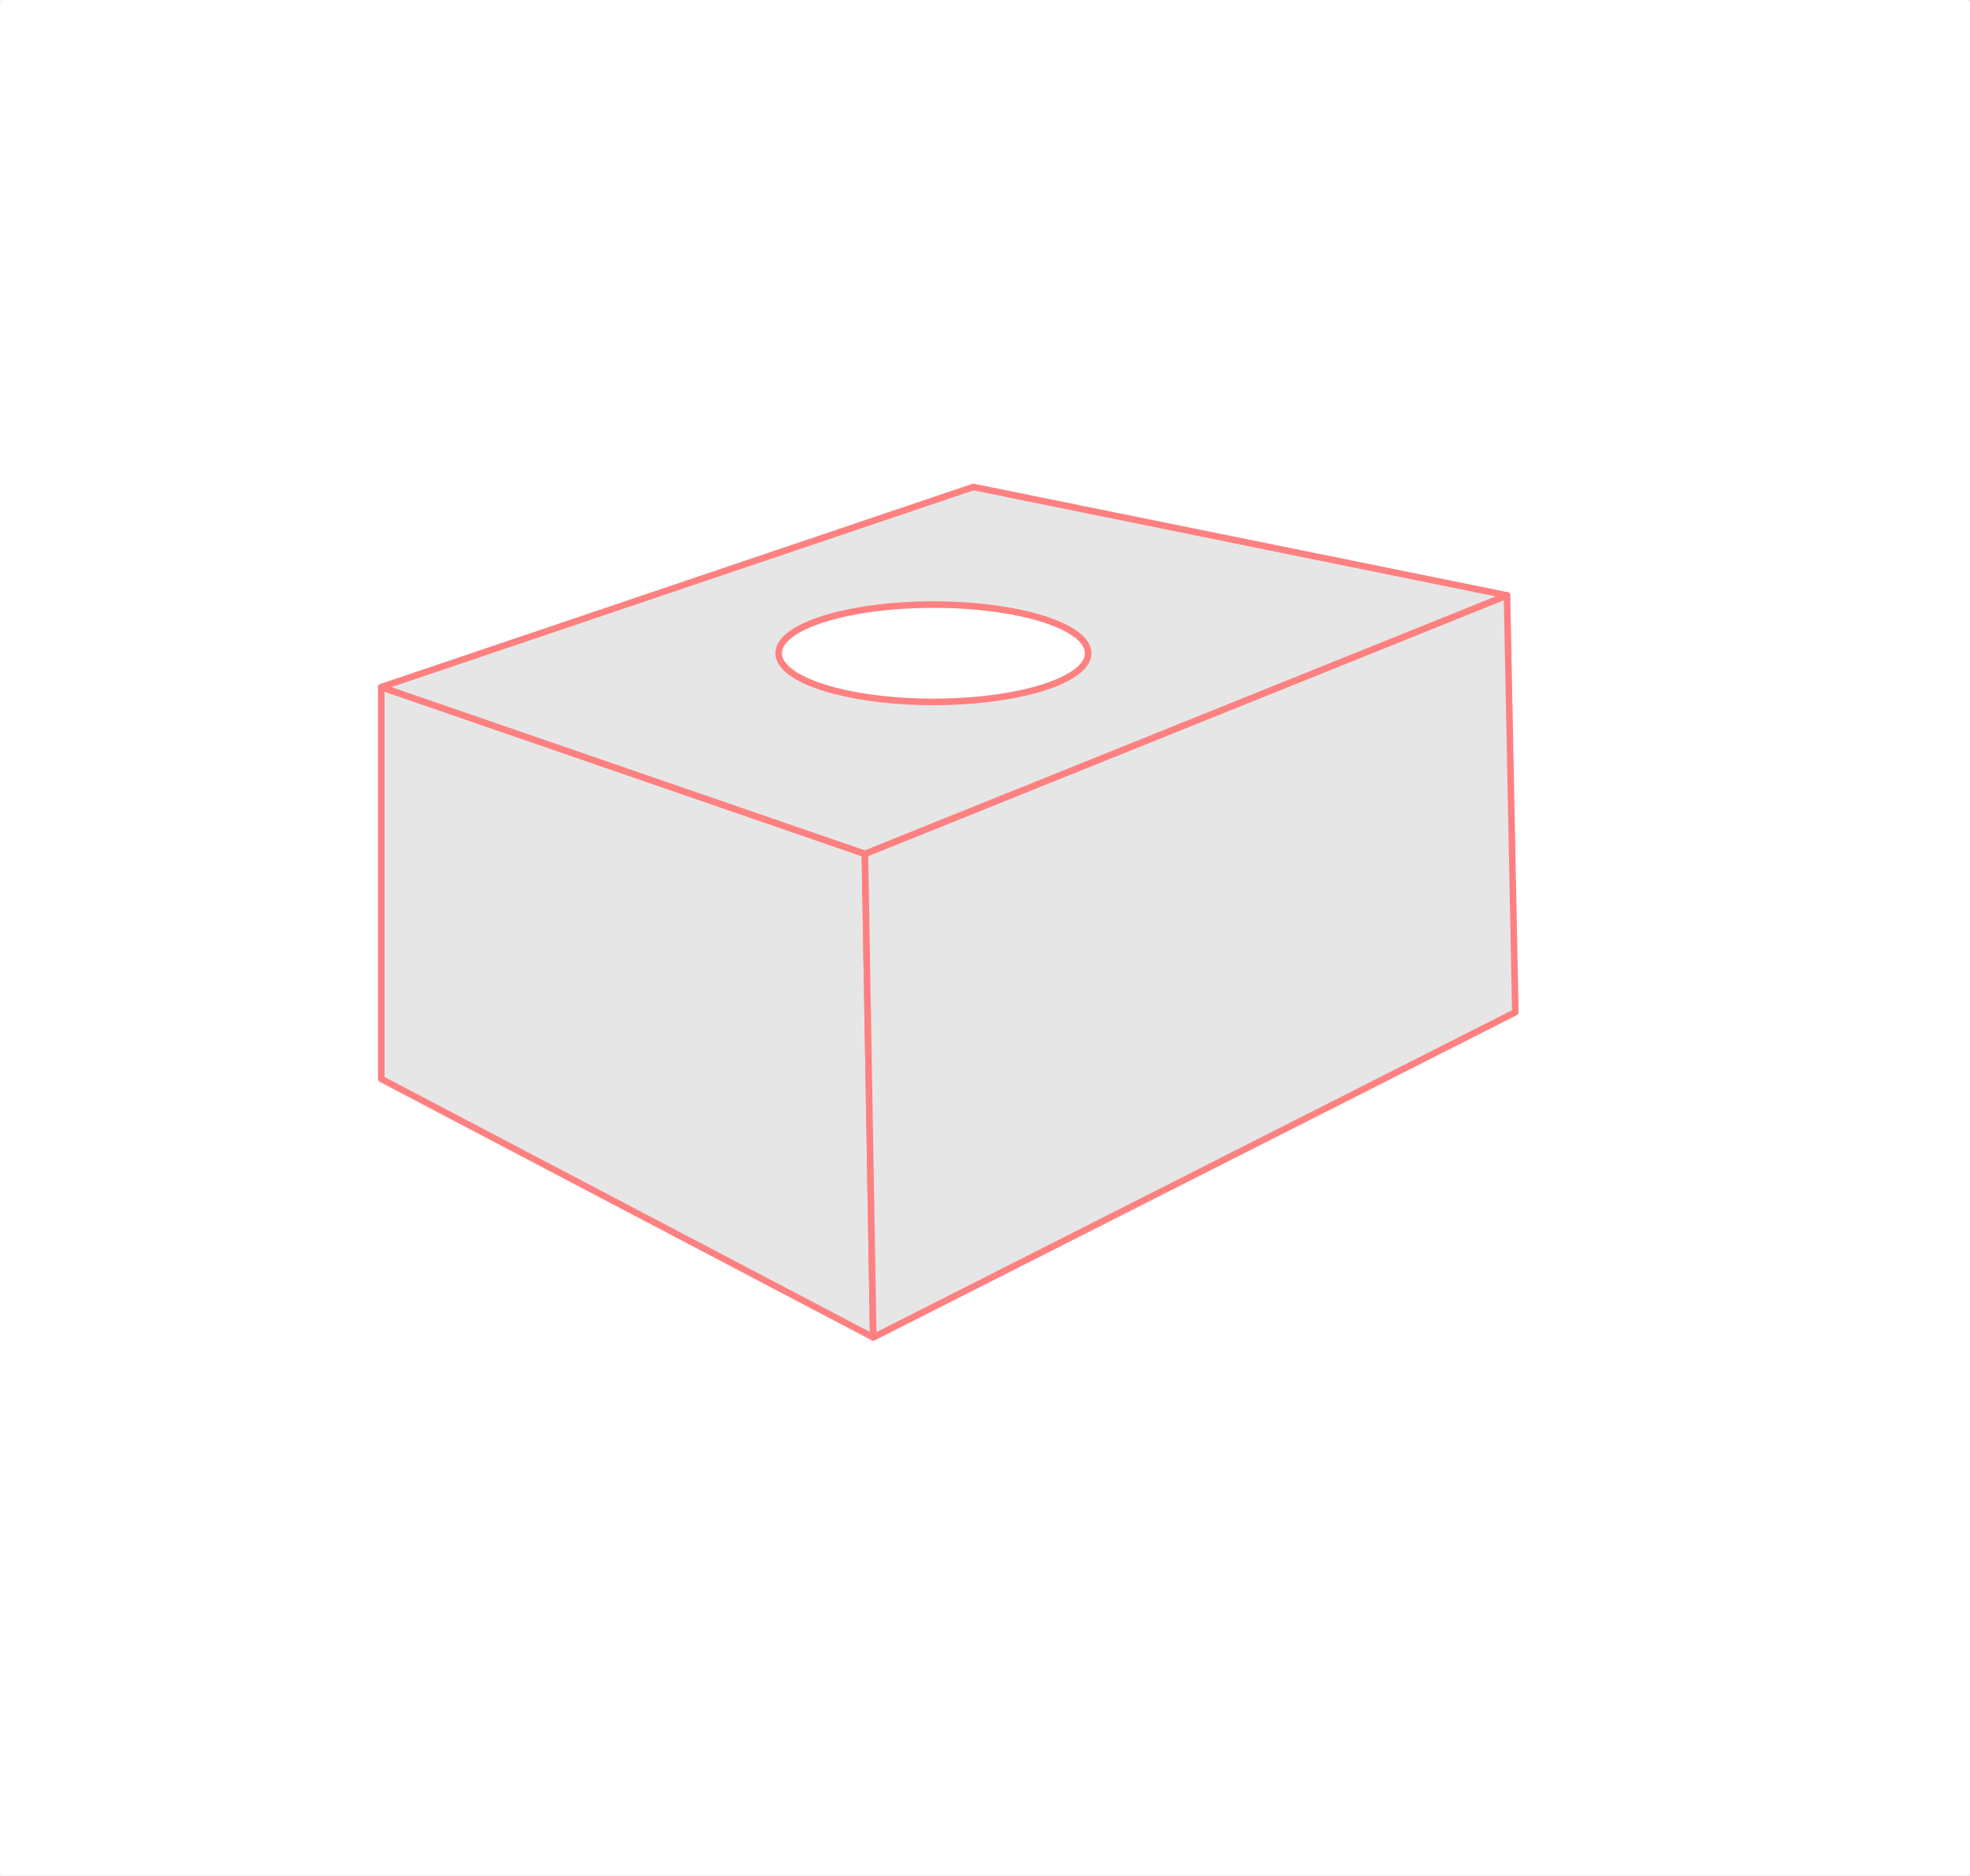
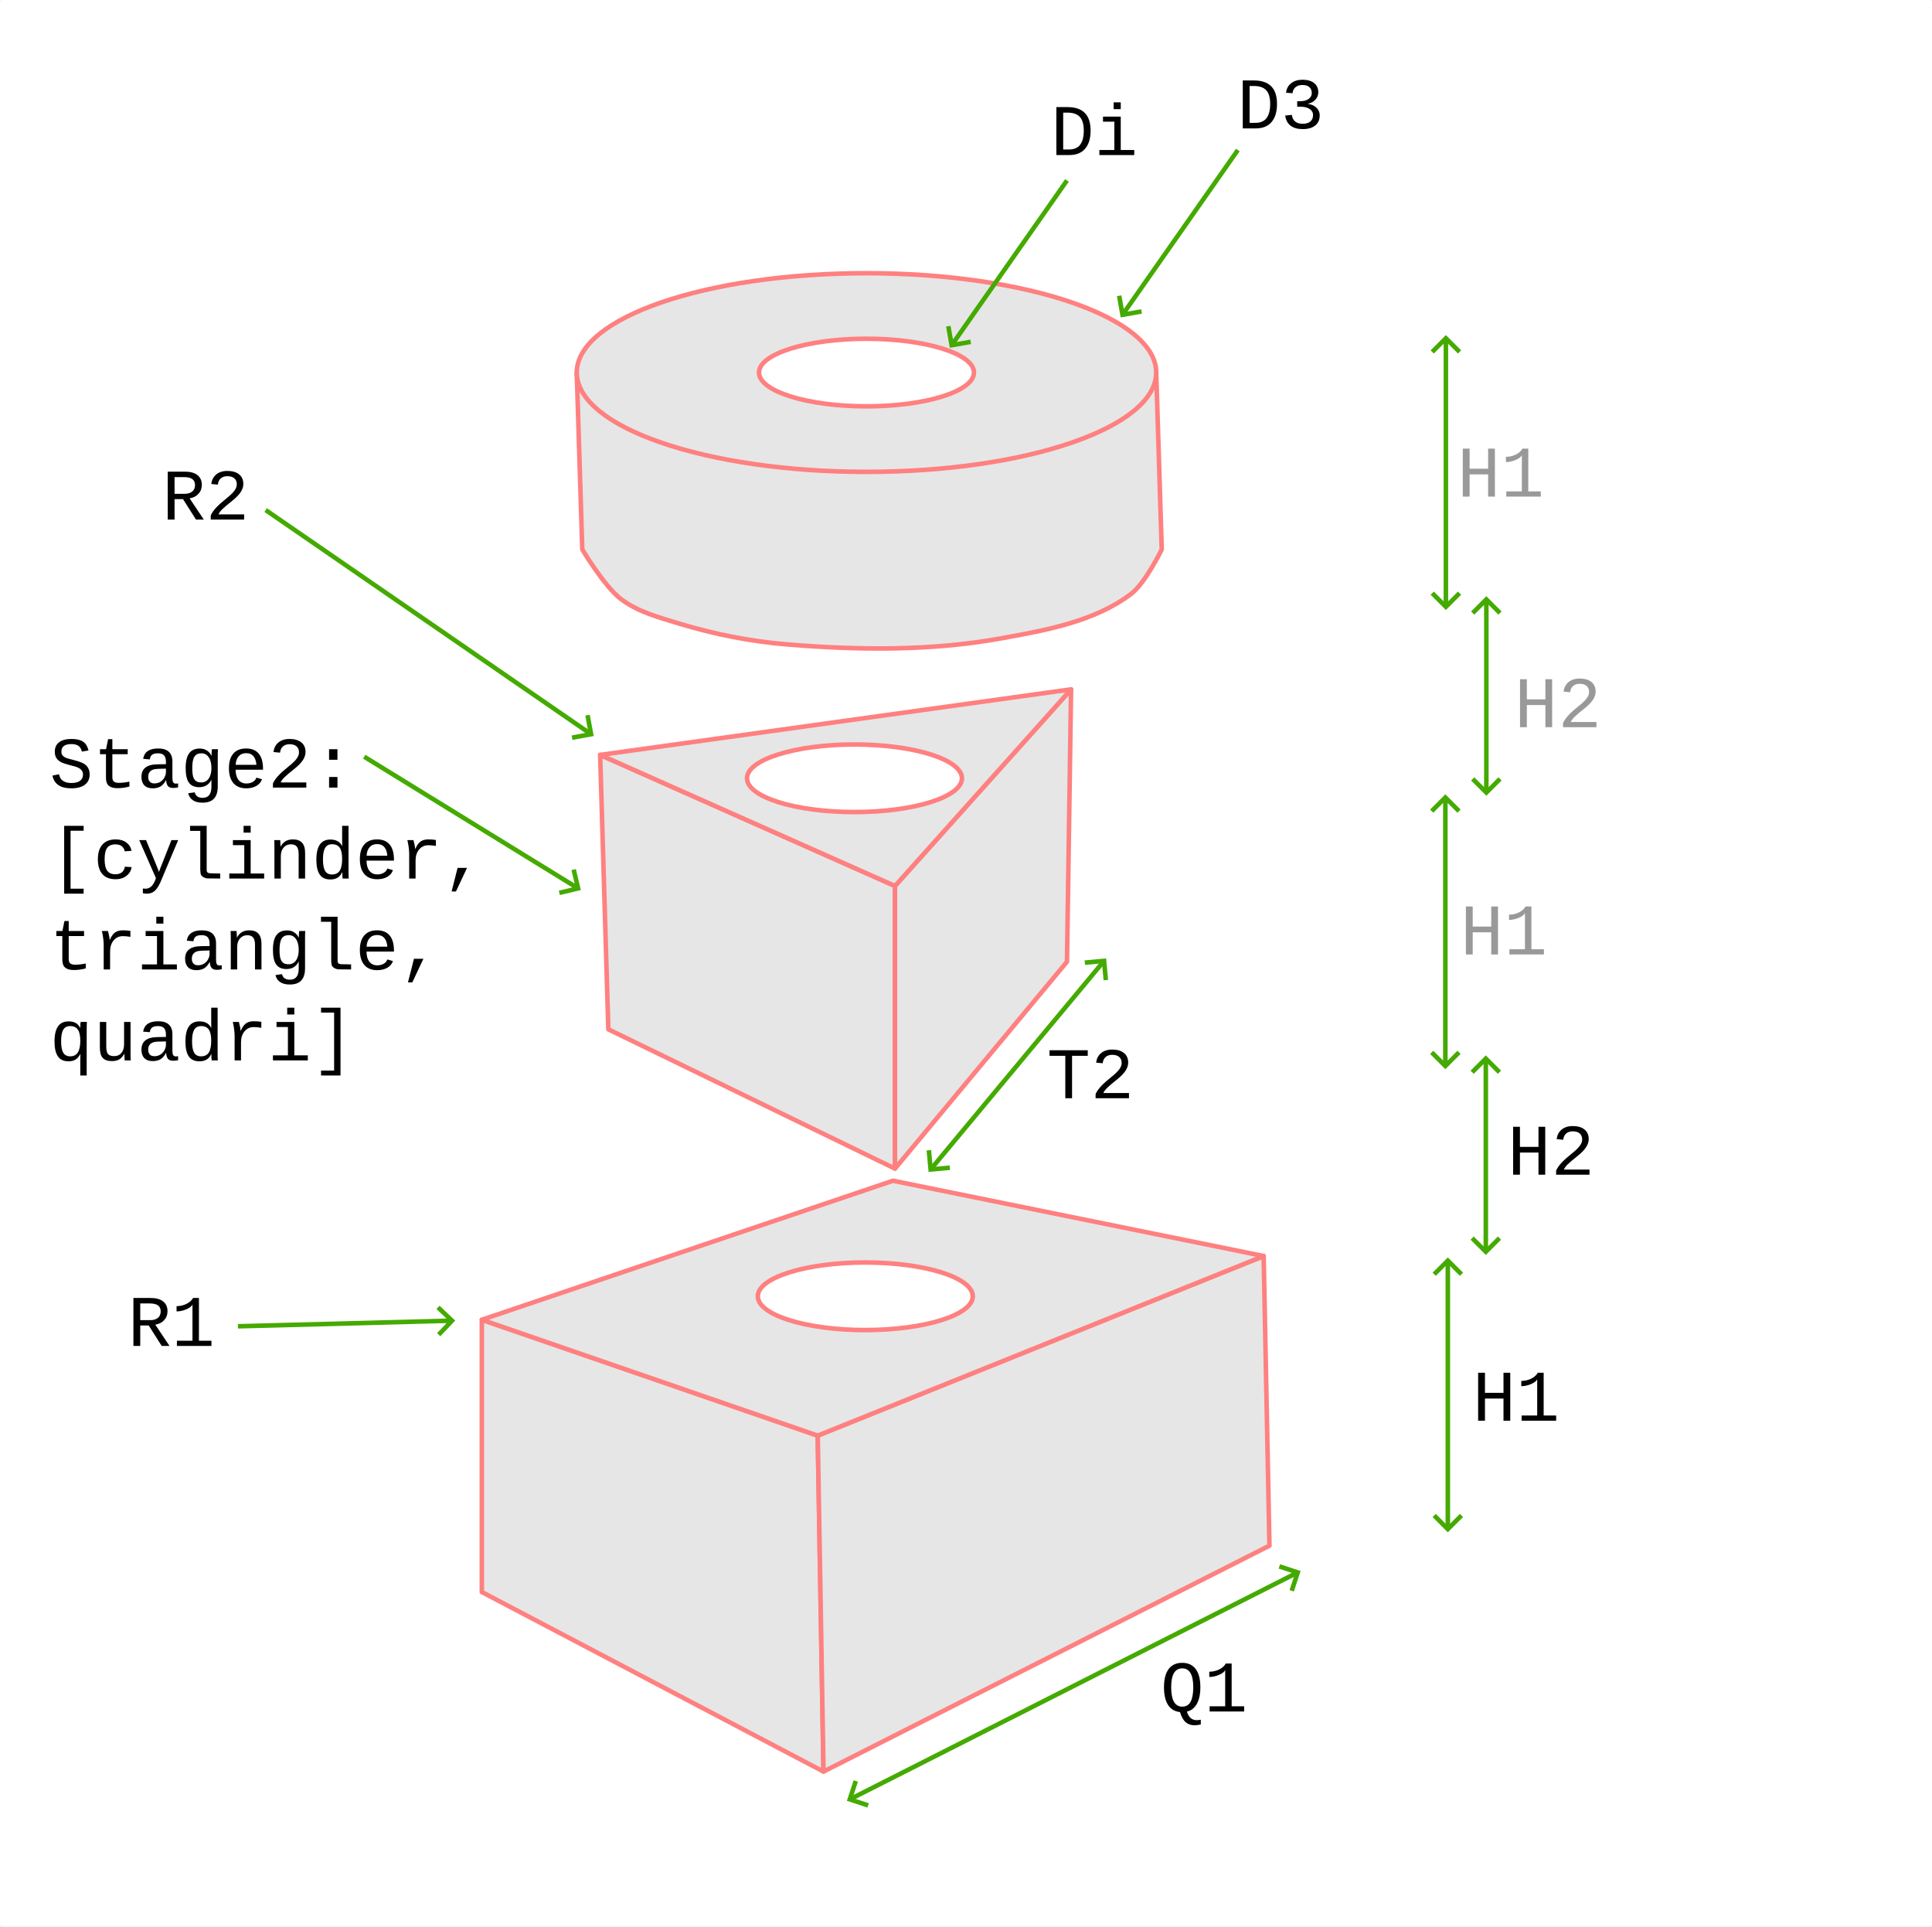
- <svg xmlns="http://www.w3.org/2000/svg" width="301.018" height="286.603" viewBox="0 0 79.644 75.83" version="1.1" id="svg1">
-   <defs id="defs1" />
-   <g id="layer1" transform="translate(-15.60063,-43.01406)">
-     <rect style="fill:#ffffff;stroke:#ffffff;stroke-width:0.265;stroke-linejoin:round" id="rect4" width="79.38" height="75.566" x="15.733" y="43.146" />
-     <path style="fill:#e6e6e6;stroke:#ff8080;stroke-width:0.265;stroke-linejoin:round" d="M 31.015,70.795 V 86.639 L 50.905,97.09 50.568,77.537 Z" id="path1" />
-     <path style="fill:#e6e6e6;stroke:#ff8080;stroke-width:0.265;stroke-linejoin:round" d="M 50.905,97.09 76.863,83.942 76.526,67.086 50.568,77.537 Z" id="path2" />
-     <path style="fill:#e6e6e6;stroke:#ff8080;stroke-width:0.265;stroke-linejoin:round" d="M 31.015,70.795 54.95,62.704 76.526,67.086 50.568,77.537 Z" id="path3" />
-     <ellipse style="fill:#ffffff;stroke:#ff8080;stroke-width:0.265;stroke-linejoin:round" id="path4" cx="53.337" cy="69.427" rx="6.257" ry="1.967" />
+ <svg xmlns="http://www.w3.org/2000/svg" width="425.06" height="423.74" viewBox="0 0 112.464 112.115" version="1.1" id="svg1">
+   <defs id="defs1">
+     <rect x="522.554" y="258.574" width="64.869" height="45.048" id="rect15" />
+     <rect x="517.148" y="389.213" width="123.431" height="89.195" id="rect14" />
+     <rect x="537.87" y="515.346" width="62.13" height="62.166" id="rect13" />
+     <rect x="546.88" y="332.697" width="53.12" height="68.228" id="rect12" />
+     <rect x="510.841" y="164.875" width="60.364" height="53.156" id="rect11" />
+     <rect x="409.934" y="428.855" width="53.156" height="54.958" id="rect10" />
+     <marker style="overflow:visible" id="ArrowWide" refX="0" refY="0" orient="auto-start-reverse" markerWidth="1" markerHeight="1" viewBox="0 0 1 1" preserveAspectRatio="xMidYMid">
+       <path style="fill:none;stroke:context-stroke;stroke-width:1;stroke-linecap:butt" d="M 3,-3 0,0 3,3" transform="rotate(180,0.125,0)" id="path10" />
+     </marker>
+     <marker style="overflow:visible" id="ArrowWide-7" refX="0" refY="0" orient="auto-start-reverse" markerWidth="1" markerHeight="1" viewBox="0 0 1 1" preserveAspectRatio="xMidYMid">
+       <path style="fill:none;stroke:context-stroke;stroke-width:1;stroke-linecap:butt" d="M 3,-3 0,0 3,3" transform="rotate(180,0.125,0)" id="path10-9" />
+     </marker>
+     <marker style="overflow:visible" id="ArrowWide-7-9" refX="0" refY="0" orient="auto-start-reverse" markerWidth="1" markerHeight="1" viewBox="0 0 1 1" preserveAspectRatio="xMidYMid">
+       <path style="fill:none;stroke:context-stroke;stroke-width:1;stroke-linecap:butt" d="M 3,-3 0,0 3,3" transform="rotate(180,0.125,0)" id="path10-9-2" />
+     </marker>
+     <marker style="overflow:visible" id="ArrowWide-7-6" refX="0" refY="0" orient="auto-start-reverse" markerWidth="1" markerHeight="1" viewBox="0 0 1 1" preserveAspectRatio="xMidYMid">
+       <path style="fill:none;stroke:context-stroke;stroke-width:1;stroke-linecap:butt" d="M 3,-3 0,0 3,3" transform="rotate(180,0.125,0)" id="path10-9-1" />
+     </marker>
+     <marker style="overflow:visible" id="ArrowWide-7-9-6" refX="0" refY="0" orient="auto-start-reverse" markerWidth="1" markerHeight="1" viewBox="0 0 1 1" preserveAspectRatio="xMidYMid">
+       <path style="fill:none;stroke:context-stroke;stroke-width:1;stroke-linecap:butt" d="M 3,-3 0,0 3,3" transform="rotate(180,0.125,0)" id="path10-9-2-3" />
+     </marker>
+     <rect x="409.934" y="428.855" width="53.156" height="54.958" id="rect10-7" />
+     <rect x="409.934" y="428.855" width="53.156" height="54.958" id="rect10-74" />
+     <rect x="409.934" y="428.855" width="53.156" height="54.958" id="rect10-4" />
+     <rect x="409.934" y="428.855" width="53.156" height="54.958" id="rect10-4-8" />
+     <marker style="overflow:visible" id="ArrowWide-6" refX="0" refY="0" orient="auto-start-reverse" markerWidth="1" markerHeight="1" viewBox="0 0 1 1" preserveAspectRatio="xMidYMid">
+       <path style="fill:none;stroke:context-stroke;stroke-width:1;stroke-linecap:butt" d="M 3,-3 0,0 3,3" transform="rotate(180,0.125,0)" id="path10-8" />
+     </marker>
+     <rect x="510.841" y="164.875" width="60.364" height="53.156" id="rect11-9" />
+     <marker style="overflow:visible" id="ArrowWide-2" refX="0" refY="0" orient="auto-start-reverse" markerWidth="1" markerHeight="1" viewBox="0 0 1 1" preserveAspectRatio="xMidYMid">
+       <path style="fill:none;stroke:context-stroke;stroke-width:1;stroke-linecap:butt" d="M 3,-3 0,0 3,3" transform="rotate(180,0.125,0)" id="path10-7" />
+     </marker>
+     <marker style="overflow:visible" id="ArrowWide-61" refX="0" refY="0" orient="auto-start-reverse" markerWidth="1" markerHeight="1" viewBox="0 0 1 1" preserveAspectRatio="xMidYMid">
+       <path style="fill:none;stroke:context-stroke;stroke-width:1;stroke-linecap:butt" d="M 3,-3 0,0 3,3" transform="rotate(180,0.125,0)" id="path10-5" />
+     </marker>
+     <rect x="522.554" y="258.574" width="64.869" height="45.048" id="rect15-1" />
+   </defs>
+   <g id="layer1" transform="translate(-10.11795,-35.26759)">
+     <rect style="fill:#ffffff;stroke:#ffffff;stroke-width:0.265;stroke-linejoin:round" id="rect4" width="112.199" height="111.85" x="10.25" y="35.4" />
+     <path style="fill:#e6e6e6;stroke:#ff8080;stroke-width:0.265;stroke-linejoin:round" d="m 38.166,112.076 v 15.845 l 19.89,10.451 -0.337,-19.553 z" id="path1" />
+     <path style="fill:#e6e6e6;stroke:#ff8080;stroke-width:0.265;stroke-linejoin:round" d="M 58.056,138.371 84.014,125.224 83.677,108.368 57.719,118.819 Z" id="path2" />
+     <path style="fill:#e6e6e6;stroke:#ff8080;stroke-width:0.265;stroke-linejoin:round" d="m 38.166,112.076 23.935,-8.091 21.575,4.383 -25.958,10.451 z" id="path3" />
+     <ellipse style="fill:#ffffff;stroke:#ff8080;stroke-width:0.265;stroke-linejoin:round" id="path4" cx="60.488" cy="110.709" rx="6.257" ry="1.967" />
+     <path style="fill:#e6e6e6;stroke:#ff8080;stroke-width:0.265;stroke-linejoin:round" d="m 45.53,95.174 16.686,8.105 V 86.83 l -17.163,-7.628 z" id="path5" />
+     <path style="fill:#e6e6e6;stroke:#ff8080;stroke-width:0.265;stroke-linejoin:round" d="M 62.217,86.83 72.467,75.388 72.228,91.24 62.217,103.278 Z" id="path6" />
+     <path style="fill:#e6e6e6;stroke:#ff8080;stroke-width:0.265;stroke-linejoin:round" d="M 45.053,79.202 72.467,75.388 62.217,86.83 Z" id="path7" />
+     <ellipse style="fill:#ffffff;stroke:#ff8080;stroke-width:0.265;stroke-linejoin:round" id="path4-3" cx="59.858" cy="80.562" rx="6.257" ry="1.967" />
+     <path style="fill:#e6e6e6;stroke:#ff8080;stroke-width:0.265;stroke-linejoin:round" d="m 43.692,56.949 0.321,10.296 c 0,0 1.275,2.138 2.24,2.878 0.969,0.744 2.208,1.073 3.377,1.429 2.065,0.628 4.207,1.051 6.358,1.225 4.121,0.334 8.329,0.38 12.398,-0.356 2.625,-0.475 5.447,-0.978 7.574,-2.589 0.835,-0.633 1.784,-2.588 1.784,-2.588 L 77.423,56.949 Z" id="path8" />
+     <ellipse style="fill:#e6e6e6;stroke:#ff8080;stroke-width:0.265;stroke-linejoin:round" id="path4-3-1" cx="60.557" cy="56.949" rx="16.865" ry="5.781" />
+     <ellipse style="fill:#ffffff;stroke:#ff8080;stroke-width:0.265;stroke-linejoin:round" id="path4-3-6" cx="60.557" cy="56.949" rx="6.257" ry="1.967" />
+     <path style="fill:none;stroke:#44aa00;stroke-width:0.265;stroke-linejoin:round;marker-start:url(#ArrowWide);marker-end:url(#ArrowWide)" d="m 94.398,108.7 v 15.495" id="path9" />
+     <path style="fill:none;stroke:#44aa00;stroke-width:0.265;stroke-linejoin:round;marker-start:url(#ArrowWide-7);marker-end:url(#ArrowWide-7)" d="m 96.609,96.943 v 11.109" id="path9-3" />
+     <path style="fill:none;stroke:#44aa00;stroke-width:0.265;stroke-linejoin:round;marker-start:url(#ArrowWide-7-9);marker-end:url(#ArrowWide-7-9)" d="M 94.254,81.747 V 97.242" id="path9-3-7" />
+     <path style="fill:none;stroke:#44aa00;stroke-width:0.265;stroke-linejoin:round;marker-start:url(#ArrowWide-7-6);marker-end:url(#ArrowWide-7-6)" d="m 96.64,70.218 v 11.109" id="path9-3-1" />
+     <path style="fill:none;stroke:#44aa00;stroke-width:0.265;stroke-linejoin:round;marker-start:url(#ArrowWide-7-9-6);marker-end:url(#ArrowWide-7-9-6)" d="M 94.285,55.022 V 70.517" id="path9-3-7-5" />
+     <text xml:space="preserve" transform="matrix(0.2645833,0,0,0.2645833,-12.63401,0.7151329)" id="text10" style="font-size:16px;line-height:normal;font-family:'Liberation Mono';-inkscape-font-specification:'Liberation Mono';text-decoration-color:#000000;white-space:pre;shape-inside:url(#rect10);display:inline;fill:#000000;stroke-width:1;-inkscape-stroke:none;stop-color:#000000">
+       <tspan x="409.934" y="443.092" id="tspan2">H1</tspan>
+     </text>
+     <text xml:space="preserve" transform="matrix(0.2645833,0,0,0.2645833,-13.34692,-26.42023)" id="text10-6" style="font-size:16px;line-height:normal;font-family:'Liberation Mono';-inkscape-font-specification:'Liberation Mono';text-decoration-color:#000000;white-space:pre;shape-inside:url(#rect10-7);display:inline;fill:#999999;stroke-width:1;-inkscape-stroke:none;stop-color:#000000">
+       <tspan x="409.934" y="443.092" id="tspan3">H1</tspan>
+     </text>
+     <text xml:space="preserve" transform="matrix(0.2645833,0,0,0.2645833,-13.52783,-53.06706)" id="text10-5" style="font-size:16px;line-height:normal;font-family:'Liberation Mono';-inkscape-font-specification:'Liberation Mono';text-decoration-color:#000000;white-space:pre;shape-inside:url(#rect10-74);display:inline;fill:#999999;stroke-width:1;-inkscape-stroke:none;stop-color:#000000">
+       <tspan x="409.934" y="443.092" id="tspan4">H1</tspan>
+     </text>
+     <text xml:space="preserve" transform="matrix(0.2645833,0,0,0.2645833,-10.1956,-39.64529)" id="text10-7" style="font-size:16px;line-height:normal;font-family:'Liberation Mono';-inkscape-font-specification:'Liberation Mono';text-decoration-color:#000000;white-space:pre;shape-inside:url(#rect10-4);display:inline;fill:#999999;stroke-width:1;-inkscape-stroke:none;stop-color:#000000">
+       <tspan x="409.934" y="443.092" id="tspan5">H2</tspan>
+     </text>
+     <text xml:space="preserve" transform="matrix(0.2645833,0,0,0.2645833,-10.59785,-13.60008)" id="text10-7-1" style="font-size:16px;line-height:normal;font-family:'Liberation Mono';-inkscape-font-specification:'Liberation Mono';text-decoration-color:#000000;white-space:pre;shape-inside:url(#rect10-4-8);display:inline;fill:#000000;stroke-width:1;-inkscape-stroke:none;stop-color:#000000">
+       <tspan x="409.934" y="443.092" id="tspan6">H2</tspan>
+     </text>
+     <path style="fill:#999999;stroke:#44aa00;stroke-width:0.265;stroke-linejoin:round;marker-start:url(#ArrowWide)" d="m 65.554,55.304 6.675,-9.535" id="path11" />
+     <text xml:space="preserve" transform="matrix(0.2645833,0,0,0.2645833,-63.88521,-3.098909)" id="text11" style="font-size:16px;line-height:normal;font-family:'Liberation Mono';-inkscape-font-specification:'Liberation Mono';text-decoration-color:#000000;white-space:pre;shape-inside:url(#rect11);display:inline;fill:#000000;stroke-width:1;-inkscape-stroke:none;stop-color:#000000">
+       <tspan x="510.842" y="179.111" id="tspan7">Di</tspan>
+     </text>
+     <path style="fill:#999999;stroke:#44aa00;stroke-width:0.265;stroke-linejoin:round;marker-start:url(#ArrowWide-6)" d="m 75.499,53.534 6.675,-9.535" id="path11-6" />
+     <text xml:space="preserve" transform="matrix(0.2645833,0,0,0.2645833,-53.03445,-4.649357)" id="text11-4" style="font-size:16px;line-height:normal;font-family:'Liberation Mono';-inkscape-font-specification:'Liberation Mono';text-decoration-color:#000000;white-space:pre;shape-inside:url(#rect11-9);display:inline;fill:#000000;stroke-width:1;-inkscape-stroke:none;stop-color:#000000">
+       <tspan x="510.842" y="179.111" id="tspan8">D3</tspan>
+     </text>
+     <path style="fill:#999999;stroke:#44aa00;stroke-width:0.265;stroke-linejoin:round;marker-start:url(#ArrowWide);marker-end:url(#ArrowWide)" d="M 64.333,103.278 74.345,91.24" id="path12" />
+     <text xml:space="preserve" transform="matrix(0.2645833,0,0,0.2645833,-73.63918,7.389956)" id="text12" style="font-size:16px;line-height:normal;font-family:'Liberation Mono';-inkscape-font-specification:'Liberation Mono';text-decoration-color:#000000;white-space:pre;shape-inside:url(#rect12);display:inline;fill:#000000;stroke-width:1;-inkscape-stroke:none;stop-color:#000000">
+       <tspan x="546.879" y="346.934" id="tspan9">T2</tspan>
+     </text>
+     <path style="fill:#999999;stroke:#44aa00;stroke-width:0.265;stroke-linejoin:round;marker-start:url(#ArrowWide);marker-end:url(#ArrowWide)" d="M 59.643,139.959 85.601,126.811" id="path13" />
+     <text xml:space="preserve" transform="matrix(0.2645833,0,0,0.2645833,-64.64567,-5.244308)" id="text13" style="font-size:16px;line-height:normal;font-family:'Liberation Mono';-inkscape-font-specification:'Liberation Mono';text-decoration-color:#000000;white-space:pre;shape-inside:url(#rect13);display:inline;fill:#000000;stroke-width:1;-inkscape-stroke:none;stop-color:#000000">
+       <tspan x="537.869" y="529.582" id="tspan10">Q1</tspan>
+     </text>
+     <path style="fill:#999999;stroke:#44aa00;stroke-width:0.265;stroke-linejoin:round;marker-end:url(#ArrowWide)" d="M 31.32,79.307 43.715,86.936" id="path14" />
+     <text xml:space="preserve" transform="matrix(0.2645833,0,0,0.2645833,-123.8228,-25.63996)" id="text14" style="font-size:16px;line-height:normal;font-family:'Liberation Mono';-inkscape-font-specification:'Liberation Mono';text-decoration-color:#000000;white-space:pre;shape-inside:url(#rect14);display:inline;fill:#000000;stroke-width:1;-inkscape-stroke:none;stop-color:#000000">
+       <tspan x="517.148" y="403.449" id="tspan11">Stage2:
+ </tspan>
+       <tspan x="517.148" y="423.449" id="tspan12">[cylinder,
+ </tspan>
+       <tspan x="517.148" y="443.449" id="tspan13">triangle,
+ </tspan>
+       <tspan x="517.148" y="463.449" id="tspan16">quadri]</tspan>
+     </text>
+     <path style="fill:#999999;stroke:#44aa00;stroke-width:0.265;stroke-linejoin:round;marker-end:url(#ArrowWide-2)" d="M 25.582,64.951 44.469,77.959" id="path14-6" />
+     <text xml:space="preserve" transform="matrix(0.2645833,0,0,0.2645833,-118.7121,-6.674574)" id="text15" style="font-size:16px;line-height:normal;font-family:'Liberation Mono';-inkscape-font-specification:'Liberation Mono';text-decoration-color:#000000;white-space:pre;shape-inside:url(#rect15);display:inline;fill:#000000;stroke-width:1;-inkscape-stroke:none;stop-color:#000000">
+       <tspan x="522.555" y="272.811" id="tspan17">R2</tspan>
+     </text>
+     <path style="fill:#999999;stroke:#44aa00;stroke-width:0.265;stroke-linejoin:round;marker-end:url(#ArrowWide-61)" d="m 23.968,112.456 12.396,-0.325" id="path14-9" />
+     <text xml:space="preserve" transform="matrix(0.2645833,0,0,0.2645833,-120.7098,41.41736)" id="text15-1" style="font-size:16px;line-height:normal;font-family:'Liberation Mono';-inkscape-font-specification:'Liberation Mono';text-decoration-color:#000000;white-space:pre;shape-inside:url(#rect15-1);display:inline;fill:#000000;stroke-width:1;-inkscape-stroke:none;stop-color:#000000">
+       <tspan x="522.555" y="272.811" id="tspan18">R1</tspan>
+     </text>
  </g>
</svg>
